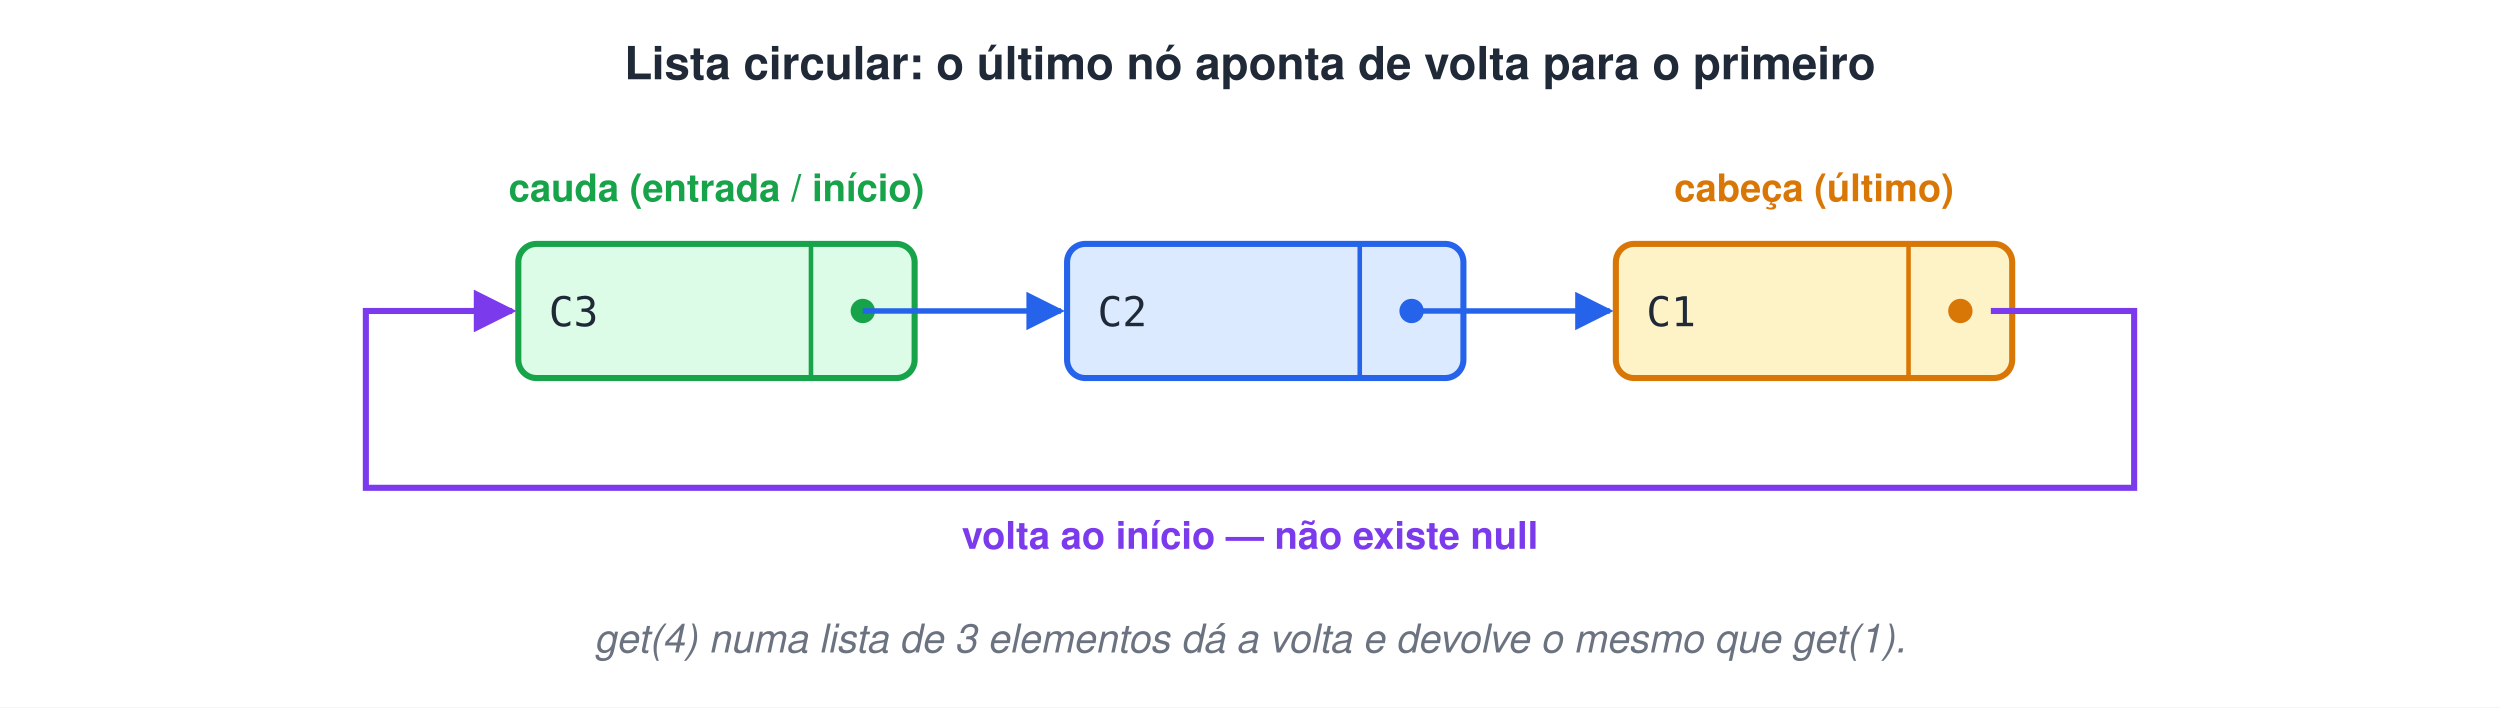
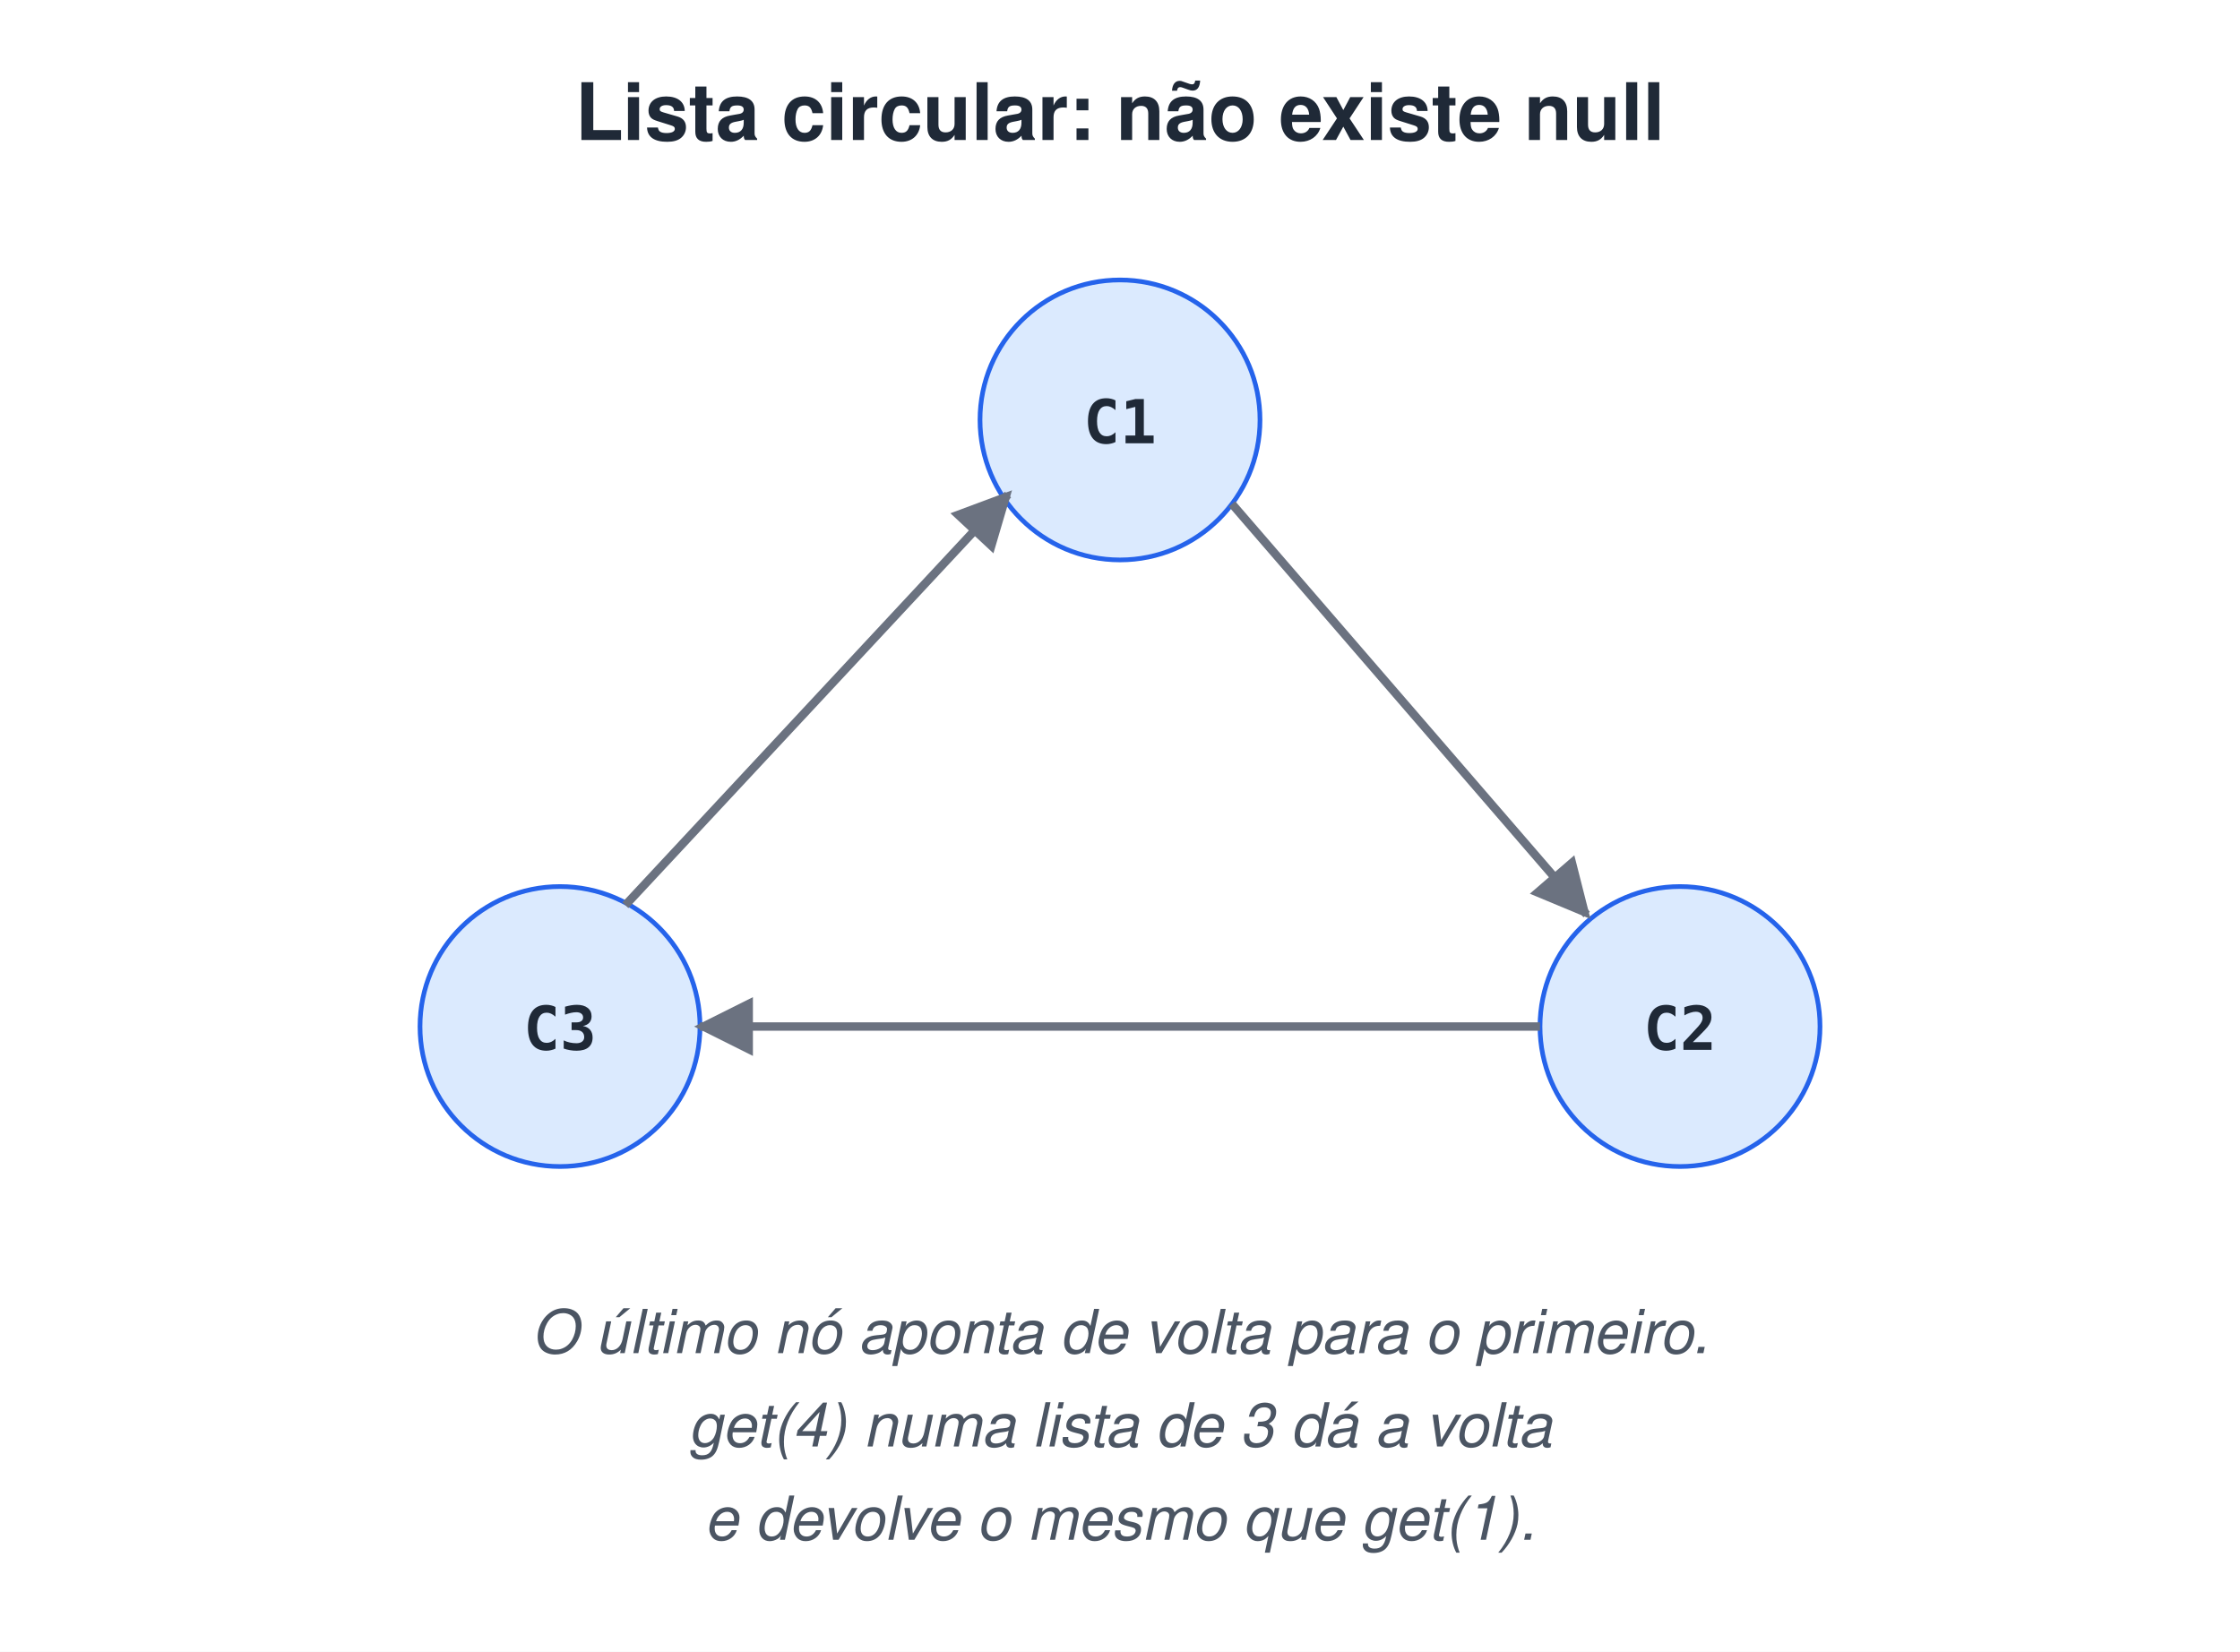
- <svg xmlns="http://www.w3.org/2000/svg" width="820" height="232" viewBox="0 0 820 232">
-   <style>text{font-family:Helvetica, Arial, 'DejaVu Sans', sans-serif}.m{font-family:Menlo, Consolas, 'DejaVu Sans Mono', monospace}</style>
+ <svg xmlns="http://www.w3.org/2000/svg" width="480" height="354" viewBox="0 0 480 354">
+   <style>text{white-space:pre;font-family:Helvetica,Arial,sans-serif;font-size:14px;fill:#1F2937}.t{font-size:17px;font-weight:bold}.b{font-weight:bold}.m{font-family:Menlo,Consolas,monospace;font-size:13px}.s{font-size:12.5px;fill:#4B5563}.n{font-size:13px;font-style:italic;fill:#4B5563}.c{text-anchor:middle}.r{text-anchor:end}.xB{fill:#DBEAFE;stroke:#2563EB}.xG{fill:#DCFCE7;stroke:#16A34A}.xO{fill:#FEF3C7;stroke:#D97706}.xP{fill:#EDE9FE;stroke:#7C3AED}.xR{fill:#FEE2E2;stroke:#DC2626}.xY{fill:#F3F4F6;stroke:#9CA3AF}.xW{fill:#fff;stroke:#9CA3AF}.xT{fill:#CCFBF1;stroke:#0D9488}.xK{fill:#FCE7F3;stroke:#DB2777}rect,ellipse,polygon{stroke-width:1.8}.l{stroke:#6B7280;stroke-width:1.8;fill:none}.d{stroke-dasharray:5 4}</style>
  <defs>
-     <marker id="arb" viewBox="0 0 10 10" refX="9" refY="5" markerWidth="7" markerHeight="7" orient="auto-start-reverse">
-       <path d="M0,0 L10,5 L0,10 z" fill="#2563EB" />
-     </marker>
-     <marker id="arp" viewBox="0 0 10 10" refX="9" refY="5" markerWidth="7" markerHeight="7" orient="auto-start-reverse">
-       <path d="M0,0 L10,5 L0,10 z" fill="#7C3AED" />
+     <marker id="a" viewBox="0 0 10 10" refX="9" refY="5" markerWidth="7" markerHeight="7" orient="auto-start-reverse">
+       <path d="M0,0L10,5L0,10z" fill="#6B7280" />
    </marker>
  </defs>
-   <rect width="100%" height="100%" fill="#ffffff" />
-   <text x="410" y="26" font-size="15" font-weight="bold" fill="#1F2937" text-anchor="middle">Lista circular: o último nó aponta de volta para o primeiro</text>
-   <rect x="170" y="80" width="130" height="44" rx="6" fill="#DCFCE7" stroke="#16A34A" stroke-width="2" />
-   <line x1="266" y1="80" x2="266" y2="124" stroke="#16A34A" stroke-width="1.5" />
-   <text x="180" y="107" class="m" font-size="13.5" fill="#1F2937" xml:space="preserve">C3</text>
-   <circle cx="283" cy="102" r="4" fill="#16A34A" />
-   <line x1="283" y1="102" x2="348" y2="102" stroke="#2563EB" stroke-width="1.8" marker-end="url(#arb)" />
-   <rect x="350" y="80" width="130" height="44" rx="6" fill="#DBEAFE" stroke="#2563EB" stroke-width="2" />
-   <line x1="446" y1="80" x2="446" y2="124" stroke="#2563EB" stroke-width="1.5" />
-   <text x="360" y="107" class="m" font-size="13.5" fill="#1F2937" xml:space="preserve">C2</text>
-   <circle cx="463" cy="102" r="4" fill="#2563EB" />
-   <line x1="463" y1="102" x2="528" y2="102" stroke="#2563EB" stroke-width="1.8" marker-end="url(#arb)" />
-   <rect x="530" y="80" width="130" height="44" rx="6" fill="#FEF3C7" stroke="#D97706" stroke-width="2" />
-   <line x1="626" y1="80" x2="626" y2="124" stroke="#D97706" stroke-width="1.5" />
-   <text x="540" y="107" class="m" font-size="13.5" fill="#1F2937" xml:space="preserve">C1</text>
-   <circle cx="643" cy="102" r="4" fill="#D97706" />
-   <path d="M653,102 H700 V160 H120 V102 H168" fill="none" stroke="#7C3AED" stroke-width="2" marker-end="url(#arp)" />
-   <text x="410" y="180" font-size="12.5" font-weight="bold" fill="#7C3AED" text-anchor="middle">volta ao início — não existe null</text>
-   <text x="235" y="66" font-size="12.5" font-weight="bold" fill="#16A34A" text-anchor="middle">cauda (entrada / início)</text>
-   <text x="595" y="66" font-size="12.5" font-weight="bold" fill="#D97706" text-anchor="middle">cabeça (último)</text>
-   <text x="410" y="214" font-size="13" font-style="italic" fill="#6B7280" text-anchor="middle">get(4) numa lista de 3 elementos dá a volta e devolve o mesmo que get(1).</text>
+   <rect width="100%" height="100%" fill="#fff" />
+   <text x="240.0" y="30" class="t c">Lista circular: não existe null</text>
+   <circle cx="240" cy="90" r="30" class="xB" />
+   <text x="240" y="95" class="m b c">C1</text>
+   <circle cx="360" cy="220" r="30" class="xB" />
+   <text x="360" y="225" class="m b c">C2</text>
+   <circle cx="120" cy="220" r="30" class="xB" />
+   <text x="120" y="225" class="m b c">C3</text>
+   <path d="M264,108 L340,196" class="l" marker-end="url(#a)" />
+   <path d="M330,220 L150,220" class="l" marker-end="url(#a)" />
+   <path d="M134,194 L216,106" class="l" marker-end="url(#a)" />
+   <text x="240.0" y="290" class="n c">O último nó aponta de volta para o primeiro.</text>
+   <text x="240.0" y="310" class="n c">get(4) numa lista de 3 dá a volta</text>
+   <text x="240.0" y="330" class="n c">e devolve o mesmo que get(1).</text>
</svg>
